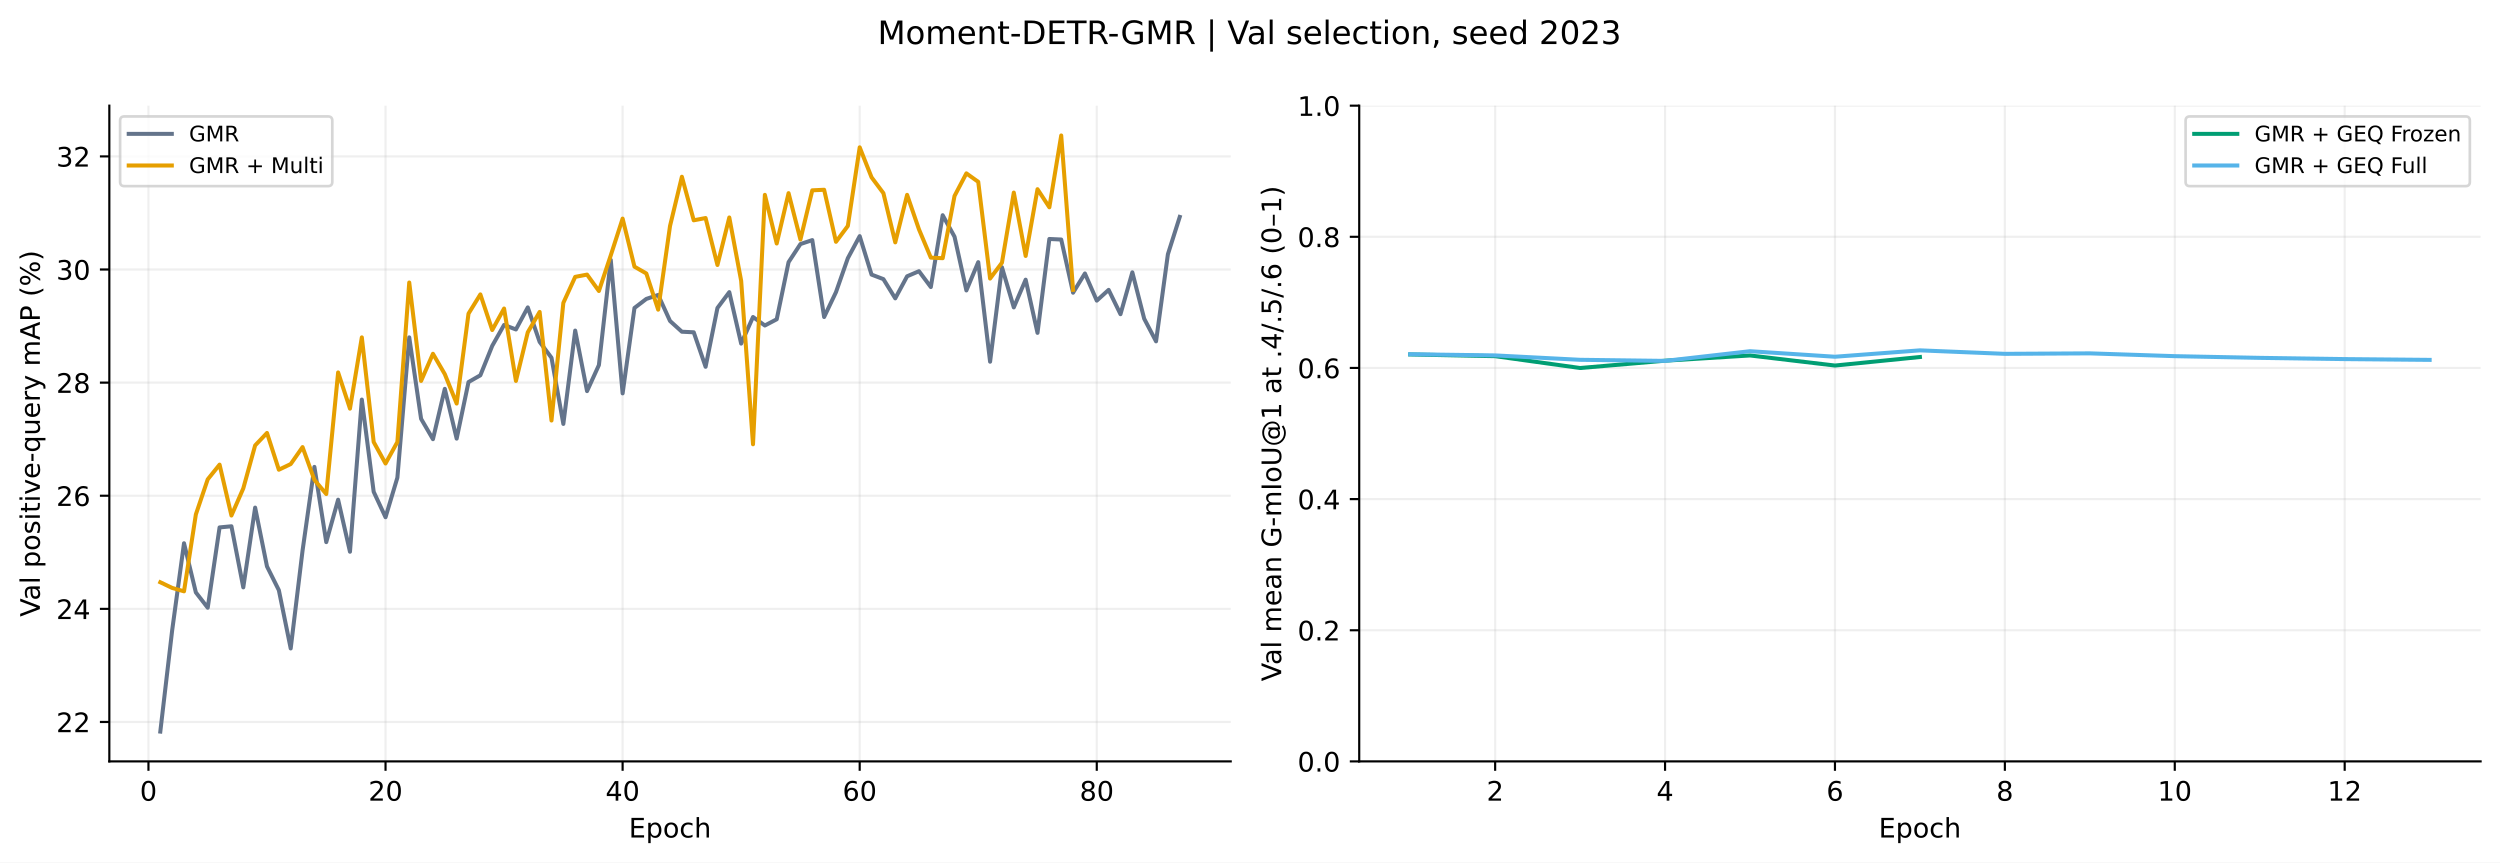
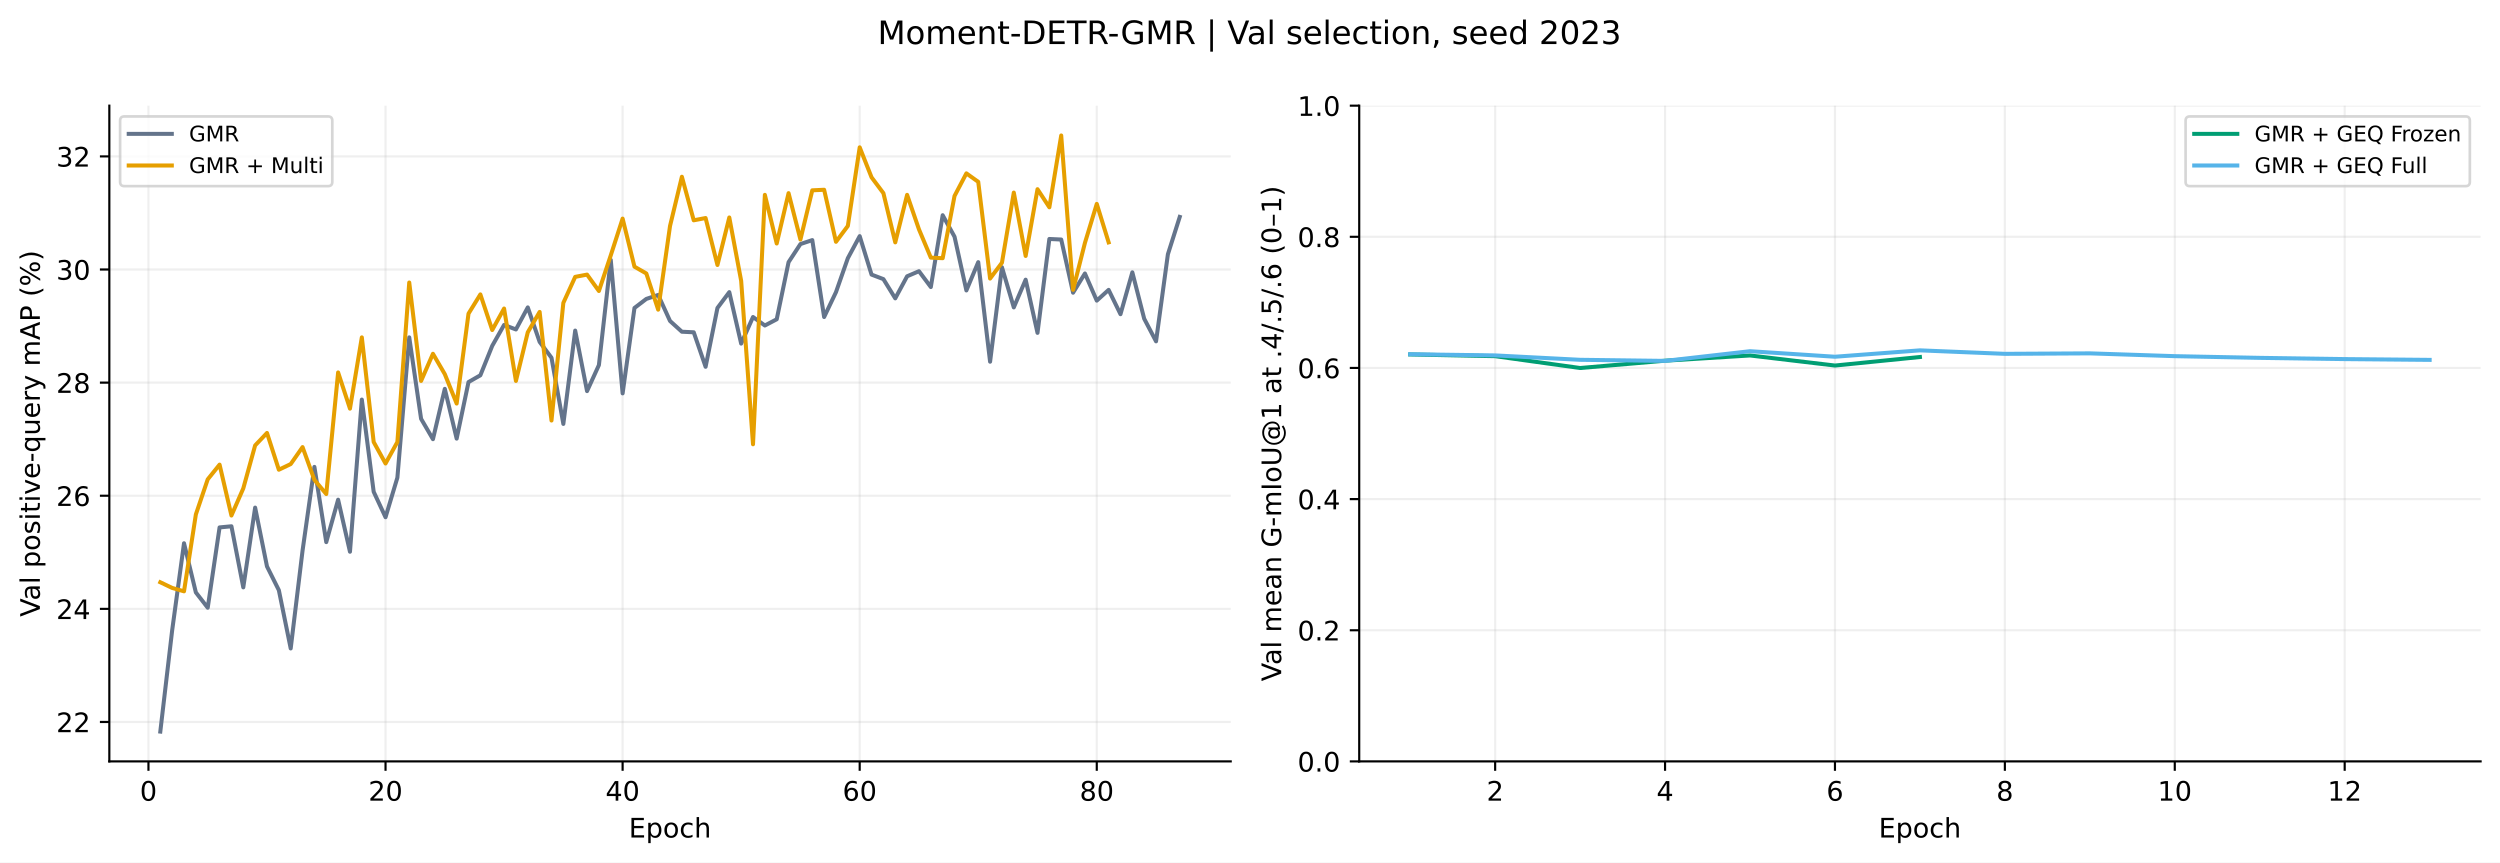
<svg xmlns="http://www.w3.org/2000/svg" xmlns:xlink="http://www.w3.org/1999/xlink" width="928.433pt" height="320.316pt" viewBox="0 0 928.433 320.316" version="1.1">
  <defs>
    <style type="text/css">*{stroke-linejoin: round; stroke-linecap: butt}</style>
  </defs>
  <g id="figure_1">
    <g id="patch_1">
      <path d="M -0 320.316  L 928.433 320.316  L 928.433 0  L -0 0  z " style="fill: #ffffff" />
    </g>
    <g id="axes_1">
      <g id="patch_2">
        <path d="M 40.603 282.76  L 457.058 282.76  L 457.058 39.24  L 40.603 39.24  z " style="fill: #ffffff" />
      </g>
      <g id="matplotlib.axis_1">
        <g id="xtick_1">
          <g id="line2d_1">
            <path d="M 55.131 282.76  L 55.131 39.24  " clip-path="url(#pdc1da5cae6)" style="fill: none; stroke: #b0b0b0; stroke-opacity: 0.2; stroke-width: 0.8; stroke-linecap: square" />
          </g>
          <g id="line2d_2">
            <defs>
              <path id="m847a747f1c" d="M 0 0  L 0 3.5  " style="stroke: #000000; stroke-width: 0.8" />
            </defs>
            <g>
              <use xlink:href="#m847a747f1c" x="55.131" y="282.76" style="stroke: #000000; stroke-width: 0.8" />
            </g>
          </g>
          <g id="text_1">
            <text style="font-size: 10px; font-family: 'DejaVu Sans'; text-anchor: middle" x="55.131" y="297.358" transform="rotate(-0 55.13063 297.3584)">0</text>
          </g>
        </g>
        <g id="xtick_2">
          <g id="line2d_3">
            <path d="M 143.176 282.76  L 143.176 39.24  " clip-path="url(#pdc1da5cae6)" style="fill: none; stroke: #b0b0b0; stroke-opacity: 0.2; stroke-width: 0.8; stroke-linecap: square" />
          </g>
          <g id="line2d_4">
            <g>
              <use xlink:href="#m847a747f1c" x="143.176" y="282.76" style="stroke: #000000; stroke-width: 0.8" />
            </g>
          </g>
          <g id="text_2">
            <text style="font-size: 10px; font-family: 'DejaVu Sans'; text-anchor: middle" x="143.176" y="297.358" transform="rotate(-0 143.1761 297.3584)">20</text>
          </g>
        </g>
        <g id="xtick_3">
          <g id="line2d_5">
            <path d="M 231.222 282.76  L 231.222 39.24  " clip-path="url(#pdc1da5cae6)" style="fill: none; stroke: #b0b0b0; stroke-opacity: 0.2; stroke-width: 0.8; stroke-linecap: square" />
          </g>
          <g id="line2d_6">
            <g>
              <use xlink:href="#m847a747f1c" x="231.222" y="282.76" style="stroke: #000000; stroke-width: 0.8" />
            </g>
          </g>
          <g id="text_3">
            <text style="font-size: 10px; font-family: 'DejaVu Sans'; text-anchor: middle" x="231.222" y="297.358" transform="rotate(-0 231.2215 297.3584)">40</text>
          </g>
        </g>
        <g id="xtick_4">
          <g id="line2d_7">
            <path d="M 319.267 282.76  L 319.267 39.24  " clip-path="url(#pdc1da5cae6)" style="fill: none; stroke: #b0b0b0; stroke-opacity: 0.2; stroke-width: 0.8; stroke-linecap: square" />
          </g>
          <g id="line2d_8">
            <g>
              <use xlink:href="#m847a747f1c" x="319.267" y="282.76" style="stroke: #000000; stroke-width: 0.8" />
            </g>
          </g>
          <g id="text_4">
            <text style="font-size: 10px; font-family: 'DejaVu Sans'; text-anchor: middle" x="319.267" y="297.358" transform="rotate(-0 319.267 297.3584)">60</text>
          </g>
        </g>
        <g id="xtick_5">
          <g id="line2d_9">
            <path d="M 407.312 282.76  L 407.312 39.24  " clip-path="url(#pdc1da5cae6)" style="fill: none; stroke: #b0b0b0; stroke-opacity: 0.2; stroke-width: 0.8; stroke-linecap: square" />
          </g>
          <g id="line2d_10">
            <g>
              <use xlink:href="#m847a747f1c" x="407.312" y="282.76" style="stroke: #000000; stroke-width: 0.8" />
            </g>
          </g>
          <g id="text_5">
            <text style="font-size: 10px; font-family: 'DejaVu Sans'; text-anchor: middle" x="407.312" y="297.358" transform="rotate(-0 407.3124 297.3584)">80</text>
          </g>
        </g>
        <g id="text_6">
          <text style="font-size: 10px; font-family: 'DejaVu Sans'; text-anchor: middle" x="248.831" y="311.037" transform="rotate(-0 248.8306 311.0366)">Epoch</text>
        </g>
      </g>
      <g id="matplotlib.axis_2">
        <g id="ytick_1">
          <g id="line2d_11">
            <path d="M 40.603 268.12  L 457.058 268.12  " clip-path="url(#pdc1da5cae6)" style="fill: none; stroke: #b0b0b0; stroke-opacity: 0.2; stroke-width: 0.8; stroke-linecap: square" />
          </g>
          <g id="line2d_12">
            <defs>
              <path id="mc433141c62" d="M 0 0  L -3.5 0  " style="stroke: #000000; stroke-width: 0.8" />
            </defs>
            <g>
              <use xlink:href="#mc433141c62" x="40.603" y="268.12" style="stroke: #000000; stroke-width: 0.8" />
            </g>
          </g>
          <g id="text_7">
            <text style="font-size: 10px; font-family: 'DejaVu Sans'; text-anchor: end" x="33.603" y="271.919" transform="rotate(-0 33.60312 271.9195)">22</text>
          </g>
        </g>
        <g id="ytick_2">
          <g id="line2d_13">
            <path d="M 40.603 226.112  L 457.058 226.112  " clip-path="url(#pdc1da5cae6)" style="fill: none; stroke: #b0b0b0; stroke-opacity: 0.2; stroke-width: 0.8; stroke-linecap: square" />
          </g>
          <g id="line2d_14">
            <g>
              <use xlink:href="#mc433141c62" x="40.603" y="226.112" style="stroke: #000000; stroke-width: 0.8" />
            </g>
          </g>
          <g id="text_8">
            <text style="font-size: 10px; font-family: 'DejaVu Sans'; text-anchor: end" x="33.603" y="229.912" transform="rotate(-0 33.60312 229.9115)">24</text>
          </g>
        </g>
        <g id="ytick_3">
          <g id="line2d_15">
            <path d="M 40.603 184.104  L 457.058 184.104  " clip-path="url(#pdc1da5cae6)" style="fill: none; stroke: #b0b0b0; stroke-opacity: 0.2; stroke-width: 0.8; stroke-linecap: square" />
          </g>
          <g id="line2d_16">
            <g>
              <use xlink:href="#mc433141c62" x="40.603" y="184.104" style="stroke: #000000; stroke-width: 0.8" />
            </g>
          </g>
          <g id="text_9">
            <text style="font-size: 10px; font-family: 'DejaVu Sans'; text-anchor: end" x="33.603" y="187.904" transform="rotate(-0 33.60312 187.9036)">26</text>
          </g>
        </g>
        <g id="ytick_4">
          <g id="line2d_17">
            <path d="M 40.603 142.096  L 457.058 142.096  " clip-path="url(#pdc1da5cae6)" style="fill: none; stroke: #b0b0b0; stroke-opacity: 0.2; stroke-width: 0.8; stroke-linecap: square" />
          </g>
          <g id="line2d_18">
            <g>
              <use xlink:href="#mc433141c62" x="40.603" y="142.096" style="stroke: #000000; stroke-width: 0.8" />
            </g>
          </g>
          <g id="text_10">
            <text style="font-size: 10px; font-family: 'DejaVu Sans'; text-anchor: end" x="33.603" y="145.896" transform="rotate(-0 33.60312 145.8956)">28</text>
          </g>
        </g>
        <g id="ytick_5">
          <g id="line2d_19">
            <path d="M 40.603 100.088  L 457.058 100.088  " clip-path="url(#pdc1da5cae6)" style="fill: none; stroke: #b0b0b0; stroke-opacity: 0.2; stroke-width: 0.8; stroke-linecap: square" />
          </g>
          <g id="line2d_20">
            <g>
              <use xlink:href="#mc433141c62" x="40.603" y="100.088" style="stroke: #000000; stroke-width: 0.8" />
            </g>
          </g>
          <g id="text_11">
            <text style="font-size: 10px; font-family: 'DejaVu Sans'; text-anchor: end" x="33.603" y="103.888" transform="rotate(-0 33.60312 103.8877)">30</text>
          </g>
        </g>
        <g id="ytick_6">
          <g id="line2d_21">
            <path d="M 40.603 58.081  L 457.058 58.081  " clip-path="url(#pdc1da5cae6)" style="fill: none; stroke: #b0b0b0; stroke-opacity: 0.2; stroke-width: 0.8; stroke-linecap: square" />
          </g>
          <g id="line2d_22">
            <g>
              <use xlink:href="#mc433141c62" x="40.603" y="58.081" style="stroke: #000000; stroke-width: 0.8" />
            </g>
          </g>
          <g id="text_12">
            <text style="font-size: 10px; font-family: 'DejaVu Sans'; text-anchor: end" x="33.603" y="61.88" transform="rotate(-0 33.60312 61.87978)">32</text>
          </g>
        </g>
        <g id="text_13">
          <text style="font-size: 10px; font-family: 'DejaVu Sans'; text-anchor: middle" x="14.798" y="161" transform="rotate(-90 14.79844 161)">Val positive-query mAP (%)</text>
        </g>
      </g>
      <g id="line2d_23">
        <path d="M 59.533 271.691  L 63.935 234.094  L 68.337 201.748  L 72.74 220.021  L 77.142 225.692  L 81.544 195.867  L 85.947 195.447  L 90.349 218.131  L 94.751 188.515  L 99.153 210.359  L 103.556 219.181  L 107.958 240.815  L 112.36 204.478  L 116.762 173.392  L 121.165 201.328  L 125.567 185.575  L 129.969 204.898  L 134.372 148.398  L 138.774 182.634  L 143.176 192.086  L 147.578 177.383  L 151.981 125.293  L 156.383 155.539  L 160.785 163.1  L 165.187 144.407  L 169.59 162.89  L 173.992 141.886  L 178.394 139.366  L 182.797 128.444  L 187.199 120.672  L 191.601 122.353  L 196.003 114.161  L 200.406 126.974  L 204.808 132.855  L 209.21 157.429  L 213.612 122.773  L 218.015 145.247  L 222.417 135.585  L 226.819 96.518  L 231.222 146.087  L 235.624 114.371  L 240.026 111.011  L 244.428 109.54  L 248.831 119.202  L 253.233 123.193  L 257.635 123.403  L 262.037 136.215  L 266.44 114.371  L 270.842 108.49  L 275.244 127.604  L 279.647 117.732  L 284.049 120.882  L 288.451 118.572  L 292.853 97.358  L 297.256 90.637  L 301.658 89.166  L 306.06 117.732  L 310.462 108.49  L 314.865 95.888  L 319.267 87.696  L 323.669 101.979  L 328.072 103.659  L 332.474 110.801  L 336.876 102.609  L 341.278 100.719  L 345.681 106.6  L 350.083 79.925  L 354.485 87.906  L 358.887 107.86  L 363.29 97.358  L 367.692 134.325  L 372.094 99.248  L 376.497 114.161  L 380.899 103.869  L 385.301 123.613  L 389.703 88.746  L 394.106 88.956  L 398.508 108.7  L 402.91 101.559  L 407.312 111.641  L 411.715 107.65  L 416.117 116.682  L 420.519 101.139  L 424.922 118.362  L 429.324 126.764  L 433.726 94.417  L 438.128 80.555  " clip-path="url(#pdc1da5cae6)" style="fill: none; stroke: #64748b; stroke-width: 1.5; stroke-linecap: square" />
      </g>
      <g id="line2d_24">
-         <path d="M 59.533 216.24  L 63.935 218.341  L 68.337 219.601  L 72.74 191.036  L 77.142 178.013  L 81.544 172.552  L 85.947 191.456  L 90.349 181.374  L 94.751 165.411  L 99.153 160.79  L 103.556 174.443  L 107.958 172.342  L 112.36 166.041  L 116.762 178.223  L 121.165 183.474  L 125.567 138.316  L 129.969 151.758  L 134.372 125.293  L 138.774 164.151  L 143.176 172.132  L 147.578 164.151  L 151.981 104.919  L 156.383 141.466  L 160.785 131.384  L 165.187 138.946  L 169.59 149.868  L 173.992 116.472  L 178.394 109.33  L 182.797 122.563  L 187.199 114.581  L 191.601 141.466  L 196.003 123.403  L 200.406 115.841  L 204.808 156.169  L 209.21 112.481  L 213.612 102.819  L 218.015 101.979  L 222.417 108.07  L 226.819 94.838  L 231.222 81.185  L 235.624 99.038  L 240.026 101.559  L 244.428 115.001  L 248.831 83.915  L 253.233 65.642  L 257.635 81.815  L 262.037 80.975  L 266.44 98.408  L 270.842 80.765  L 275.244 104.289  L 279.647 164.991  L 284.049 72.363  L 288.451 90.427  L 292.853 71.733  L 297.256 88.956  L 301.658 70.683  L 306.06 70.473  L 310.462 89.797  L 314.865 83.915  L 319.267 54.72  L 323.669 65.852  L 328.072 71.733  L 332.474 90.007  L 336.876 72.363  L 341.278 85.176  L 345.681 95.678  L 350.083 95.888  L 354.485 72.783  L 358.887 64.382  L 363.29 67.532  L 367.692 103.449  L 372.094 97.568  L 376.497 71.523  L 380.899 95.048  L 385.301 70.263  L 389.703 76.984  L 394.106 50.309  L 398.508 107.65  " clip-path="url(#pdc1da5cae6)" style="fill: none; stroke: #e69f00; stroke-width: 1.5; stroke-linecap: square" />
+         <path d="M 59.533 216.24  L 63.935 218.341  L 68.337 219.601  L 72.74 191.036  L 77.142 178.013  L 81.544 172.552  L 85.947 191.456  L 90.349 181.374  L 94.751 165.411  L 99.153 160.79  L 103.556 174.443  L 107.958 172.342  L 112.36 166.041  L 116.762 178.223  L 121.165 183.474  L 125.567 138.316  L 129.969 151.758  L 134.372 125.293  L 138.774 164.151  L 143.176 172.132  L 147.578 164.151  L 151.981 104.919  L 156.383 141.466  L 160.785 131.384  L 165.187 138.946  L 169.59 149.868  L 173.992 116.472  L 178.394 109.33  L 182.797 122.563  L 187.199 114.581  L 191.601 141.466  L 196.003 123.403  L 200.406 115.841  L 204.808 156.169  L 209.21 112.481  L 213.612 102.819  L 218.015 101.979  L 222.417 108.07  L 226.819 94.838  L 231.222 81.185  L 235.624 99.038  L 240.026 101.559  L 244.428 115.001  L 248.831 83.915  L 253.233 65.642  L 257.635 81.815  L 262.037 80.975  L 266.44 98.408  L 270.842 80.765  L 275.244 104.289  L 279.647 164.991  L 284.049 72.363  L 288.451 90.427  L 292.853 71.733  L 297.256 88.956  L 301.658 70.683  L 306.06 70.473  L 310.462 89.797  L 314.865 83.915  L 319.267 54.72  L 323.669 65.852  L 328.072 71.733  L 332.474 90.007  L 336.876 72.363  L 341.278 85.176  L 345.681 95.678  L 350.083 95.888  L 354.485 72.783  L 358.887 64.382  L 363.29 67.532  L 367.692 103.449  L 372.094 97.568  L 376.497 71.523  L 380.899 95.048  L 385.301 70.263  L 389.703 76.984  L 394.106 50.309  L 398.508 107.65  L 402.91 90.217  L 407.312 75.724  L 411.715 90.007  " clip-path="url(#pdc1da5cae6)" style="fill: none; stroke: #e69f00; stroke-width: 1.5; stroke-linecap: square" />
      </g>
      <g id="patch_3">
        <path d="M 40.603 282.76  L 40.603 39.24  " style="fill: none; stroke: #000000; stroke-width: 0.8; stroke-linejoin: miter; stroke-linecap: square" />
      </g>
      <g id="patch_4">
        <path d="M 40.603 282.76  L 457.058 282.76  " style="fill: none; stroke: #000000; stroke-width: 0.8; stroke-linejoin: miter; stroke-linecap: square" />
      </g>
      <g id="legend_1">
        <g id="patch_5">
          <path d="M 46.203 69.125  L 121.806 69.125  Q 123.406 69.125 123.406 67.525  L 123.406 44.84  Q 123.406 43.24 121.806 43.24  L 46.203 43.24  Q 44.603 43.24 44.603 44.84  L 44.603 67.525  Q 44.603 69.125 46.203 69.125  z " style="fill: #ffffff; opacity: 0.8; stroke: #cccccc; stroke-linejoin: miter" />
        </g>
        <g id="line2d_25">
          <path d="M 47.803 49.719  L 55.803 49.719  L 63.803 49.719  " style="fill: none; stroke: #64748b; stroke-width: 1.5; stroke-linecap: square" />
        </g>
        <g id="text_14">
          <text style="font-size: 8px; font-family: 'DejaVu Sans'; text-anchor: start" x="70.203" y="52.519" transform="rotate(-0 70.20312 52.51875)">GMR</text>
        </g>
        <g id="line2d_26">
          <path d="M 47.803 61.461  L 55.803 61.461  L 63.803 61.461  " style="fill: none; stroke: #e69f00; stroke-width: 1.5; stroke-linecap: square" />
        </g>
        <g id="text_15">
          <text style="font-size: 8px; font-family: 'DejaVu Sans'; text-anchor: start" x="70.203" y="64.261" transform="rotate(-0 70.20312 64.26125)">GMR + Multi</text>
        </g>
      </g>
    </g>
    <g id="axes_2">
      <g id="patch_6">
        <path d="M 504.778 282.76  L 921.233 282.76  L 921.233 39.24  L 504.778 39.24  z " style="fill: #ffffff" />
      </g>
      <g id="matplotlib.axis_3">
        <g id="xtick_6">
          <g id="line2d_27">
            <path d="M 555.258 282.76  L 555.258 39.24  " clip-path="url(#p370dd41538)" style="fill: none; stroke: #b0b0b0; stroke-opacity: 0.2; stroke-width: 0.8; stroke-linecap: square" />
          </g>
          <g id="line2d_28">
            <g>
              <use xlink:href="#m847a747f1c" x="555.258" y="282.76" style="stroke: #000000; stroke-width: 0.8" />
            </g>
          </g>
          <g id="text_16">
            <text style="font-size: 10px; font-family: 'DejaVu Sans'; text-anchor: middle" x="555.258" y="297.358" transform="rotate(-0 555.2575 297.3584)">2</text>
          </g>
        </g>
        <g id="xtick_7">
          <g id="line2d_29">
            <path d="M 618.357 282.76  L 618.357 39.24  " clip-path="url(#p370dd41538)" style="fill: none; stroke: #b0b0b0; stroke-opacity: 0.2; stroke-width: 0.8; stroke-linecap: square" />
          </g>
          <g id="line2d_30">
            <g>
              <use xlink:href="#m847a747f1c" x="618.357" y="282.76" style="stroke: #000000; stroke-width: 0.8" />
            </g>
          </g>
          <g id="text_17">
            <text style="font-size: 10px; font-family: 'DejaVu Sans'; text-anchor: middle" x="618.357" y="297.358" transform="rotate(-0 618.3568 297.3584)">4</text>
          </g>
        </g>
        <g id="xtick_8">
          <g id="line2d_31">
            <path d="M 681.456 282.76  L 681.456 39.24  " clip-path="url(#p370dd41538)" style="fill: none; stroke: #b0b0b0; stroke-opacity: 0.2; stroke-width: 0.8; stroke-linecap: square" />
          </g>
          <g id="line2d_32">
            <g>
              <use xlink:href="#m847a747f1c" x="681.456" y="282.76" style="stroke: #000000; stroke-width: 0.8" />
            </g>
          </g>
          <g id="text_18">
            <text style="font-size: 10px; font-family: 'DejaVu Sans'; text-anchor: middle" x="681.456" y="297.358" transform="rotate(-0 681.456 297.3584)">6</text>
          </g>
        </g>
        <g id="xtick_9">
          <g id="line2d_33">
            <path d="M 744.555 282.76  L 744.555 39.24  " clip-path="url(#p370dd41538)" style="fill: none; stroke: #b0b0b0; stroke-opacity: 0.2; stroke-width: 0.8; stroke-linecap: square" />
          </g>
          <g id="line2d_34">
            <g>
              <use xlink:href="#m847a747f1c" x="744.555" y="282.76" style="stroke: #000000; stroke-width: 0.8" />
            </g>
          </g>
          <g id="text_19">
            <text style="font-size: 10px; font-family: 'DejaVu Sans'; text-anchor: middle" x="744.555" y="297.358" transform="rotate(-0 744.5552 297.3584)">8</text>
          </g>
        </g>
        <g id="xtick_10">
          <g id="line2d_35">
            <path d="M 807.654 282.76  L 807.654 39.24  " clip-path="url(#p370dd41538)" style="fill: none; stroke: #b0b0b0; stroke-opacity: 0.2; stroke-width: 0.8; stroke-linecap: square" />
          </g>
          <g id="line2d_36">
            <g>
              <use xlink:href="#m847a747f1c" x="807.654" y="282.76" style="stroke: #000000; stroke-width: 0.8" />
            </g>
          </g>
          <g id="text_20">
            <text style="font-size: 10px; font-family: 'DejaVu Sans'; text-anchor: middle" x="807.654" y="297.358" transform="rotate(-0 807.6545 297.3584)">10</text>
          </g>
        </g>
        <g id="xtick_11">
          <g id="line2d_37">
            <path d="M 870.754 282.76  L 870.754 39.24  " clip-path="url(#p370dd41538)" style="fill: none; stroke: #b0b0b0; stroke-opacity: 0.2; stroke-width: 0.8; stroke-linecap: square" />
          </g>
          <g id="line2d_38">
            <g>
              <use xlink:href="#m847a747f1c" x="870.754" y="282.76" style="stroke: #000000; stroke-width: 0.8" />
            </g>
          </g>
          <g id="text_21">
            <text style="font-size: 10px; font-family: 'DejaVu Sans'; text-anchor: middle" x="870.754" y="297.358" transform="rotate(-0 870.7537 297.3584)">12</text>
          </g>
        </g>
        <g id="text_22">
          <text style="font-size: 10px; font-family: 'DejaVu Sans'; text-anchor: middle" x="713.006" y="311.037" transform="rotate(-0 713.0056 311.0366)">Epoch</text>
        </g>
      </g>
      <g id="matplotlib.axis_4">
        <g id="ytick_7">
          <g id="line2d_39">
            <path d="M 504.778 282.76  L 921.233 282.76  " clip-path="url(#p370dd41538)" style="fill: none; stroke: #b0b0b0; stroke-opacity: 0.2; stroke-width: 0.8; stroke-linecap: square" />
          </g>
          <g id="line2d_40">
            <g>
              <use xlink:href="#mc433141c62" x="504.778" y="282.76" style="stroke: #000000; stroke-width: 0.8" />
            </g>
          </g>
          <g id="text_23">
            <text style="font-size: 10px; font-family: 'DejaVu Sans'; text-anchor: end" x="497.778" y="286.559" transform="rotate(-0 497.7781 286.5592)">0.0</text>
          </g>
        </g>
        <g id="ytick_8">
          <g id="line2d_41">
            <path d="M 504.778 234.056  L 921.233 234.056  " clip-path="url(#p370dd41538)" style="fill: none; stroke: #b0b0b0; stroke-opacity: 0.2; stroke-width: 0.8; stroke-linecap: square" />
          </g>
          <g id="line2d_42">
            <g>
              <use xlink:href="#mc433141c62" x="504.778" y="234.056" style="stroke: #000000; stroke-width: 0.8" />
            </g>
          </g>
          <g id="text_24">
            <text style="font-size: 10px; font-family: 'DejaVu Sans'; text-anchor: end" x="497.778" y="237.855" transform="rotate(-0 497.7781 237.8552)">0.2</text>
          </g>
        </g>
        <g id="ytick_9">
          <g id="line2d_43">
            <path d="M 504.778 185.352  L 921.233 185.352  " clip-path="url(#p370dd41538)" style="fill: none; stroke: #b0b0b0; stroke-opacity: 0.2; stroke-width: 0.8; stroke-linecap: square" />
          </g>
          <g id="line2d_44">
            <g>
              <use xlink:href="#mc433141c62" x="504.778" y="185.352" style="stroke: #000000; stroke-width: 0.8" />
            </g>
          </g>
          <g id="text_25">
            <text style="font-size: 10px; font-family: 'DejaVu Sans'; text-anchor: end" x="497.778" y="189.151" transform="rotate(-0 497.7781 189.1512)">0.4</text>
          </g>
        </g>
        <g id="ytick_10">
          <g id="line2d_45">
            <path d="M 504.778 136.648  L 921.233 136.648  " clip-path="url(#p370dd41538)" style="fill: none; stroke: #b0b0b0; stroke-opacity: 0.2; stroke-width: 0.8; stroke-linecap: square" />
          </g>
          <g id="line2d_46">
            <g>
              <use xlink:href="#mc433141c62" x="504.778" y="136.648" style="stroke: #000000; stroke-width: 0.8" />
            </g>
          </g>
          <g id="text_26">
            <text style="font-size: 10px; font-family: 'DejaVu Sans'; text-anchor: end" x="497.778" y="140.447" transform="rotate(-0 497.7781 140.4472)">0.6</text>
          </g>
        </g>
        <g id="ytick_11">
          <g id="line2d_47">
            <path d="M 504.778 87.944  L 921.233 87.944  " clip-path="url(#p370dd41538)" style="fill: none; stroke: #b0b0b0; stroke-opacity: 0.2; stroke-width: 0.8; stroke-linecap: square" />
          </g>
          <g id="line2d_48">
            <g>
              <use xlink:href="#mc433141c62" x="504.778" y="87.944" style="stroke: #000000; stroke-width: 0.8" />
            </g>
          </g>
          <g id="text_27">
            <text style="font-size: 10px; font-family: 'DejaVu Sans'; text-anchor: end" x="497.778" y="91.743" transform="rotate(-0 497.7781 91.74322)">0.8</text>
          </g>
        </g>
        <g id="ytick_12">
          <g id="line2d_49">
            <path d="M 504.778 39.24  L 921.233 39.24  " clip-path="url(#p370dd41538)" style="fill: none; stroke: #b0b0b0; stroke-opacity: 0.2; stroke-width: 0.8; stroke-linecap: square" />
          </g>
          <g id="line2d_50">
            <g>
              <use xlink:href="#mc433141c62" x="504.778" y="39.24" style="stroke: #000000; stroke-width: 0.8" />
            </g>
          </g>
          <g id="text_28">
            <text style="font-size: 10px; font-family: 'DejaVu Sans'; text-anchor: end" x="497.778" y="43.039" transform="rotate(-0 497.7781 43.03922)">1.0</text>
          </g>
        </g>
        <g id="text_29">
          <text style="font-size: 10px; font-family: 'DejaVu Sans'; text-anchor: middle" x="475.795" y="161" transform="rotate(-90 475.7953 161)">Val mean G-mIoU@1 at .4/.5/.6 (0–1)</text>
        </g>
      </g>
      <g id="line2d_51">
        <path d="M 523.708 131.634  L 555.258 132.272  L 586.807 136.669  L 618.357 133.955  L 649.906 132.01  L 681.456 135.753  L 713.006 132.585  " clip-path="url(#p370dd41538)" style="fill: none; stroke: #009e73; stroke-width: 1.5; stroke-linecap: square" />
      </g>
      <g id="line2d_52">
        <path d="M 523.708 131.558  L 555.258 131.99  L 586.807 133.622  L 618.357 134.024  L 649.906 130.429  L 681.456 132.482  L 713.006 130.113  L 744.555 131.406  L 776.105 131.228  L 807.654 132.269  L 839.204 132.9  L 870.754 133.357  L 902.303 133.65  " clip-path="url(#p370dd41538)" style="fill: none; stroke: #56b4e9; stroke-width: 1.5; stroke-linecap: square" />
      </g>
      <g id="patch_7">
        <path d="M 504.778 282.76  L 504.778 39.24  " style="fill: none; stroke: #000000; stroke-width: 0.8; stroke-linejoin: miter; stroke-linecap: square" />
      </g>
      <g id="patch_8">
        <path d="M 504.778 282.76  L 921.233 282.76  " style="fill: none; stroke: #000000; stroke-width: 0.8; stroke-linejoin: miter; stroke-linecap: square" />
      </g>
      <g id="legend_2">
        <g id="patch_9">
          <path d="M 813.274 69.125  L 915.633 69.125  Q 917.233 69.125 917.233 67.525  L 917.233 44.84  Q 917.233 43.24 915.633 43.24  L 813.274 43.24  Q 811.674 43.24 811.674 44.84  L 811.674 67.525  Q 811.674 69.125 813.274 69.125  z " style="fill: #ffffff; opacity: 0.8; stroke: #cccccc; stroke-linejoin: miter" />
        </g>
        <g id="line2d_53">
          <path d="M 814.874 49.719  L 822.874 49.719  L 830.874 49.719  " style="fill: none; stroke: #009e73; stroke-width: 1.5; stroke-linecap: square" />
        </g>
        <g id="text_30">
          <text style="font-size: 8px; font-family: 'DejaVu Sans'; text-anchor: start" x="837.274" y="52.519" transform="rotate(-0 837.2744 52.51875)">GMR + GEQ Frozen</text>
        </g>
        <g id="line2d_54">
          <path d="M 814.874 61.461  L 822.874 61.461  L 830.874 61.461  " style="fill: none; stroke: #56b4e9; stroke-width: 1.5; stroke-linecap: square" />
        </g>
        <g id="text_31">
          <text style="font-size: 8px; font-family: 'DejaVu Sans'; text-anchor: start" x="837.274" y="64.261" transform="rotate(-0 837.2744 64.26125)">GMR + GEQ Full</text>
        </g>
      </g>
    </g>
    <g id="text_32">
      <text style="font-size: 12px; font-family: 'DejaVu Sans'; text-anchor: middle" x="464.033" y="16.371" transform="rotate(-0 464.0331 16.37063)">Moment-DETR-GMR | Val selection, seed 2023</text>
    </g>
  </g>
  <defs>
    <clipPath id="pdc1da5cae6">
      <rect x="40.603" y="39.24" width="416.455" height="243.52" />
    </clipPath>
    <clipPath id="p370dd41538">
      <rect x="504.778" y="39.24" width="416.455" height="243.52" />
    </clipPath>
  </defs>
</svg>
